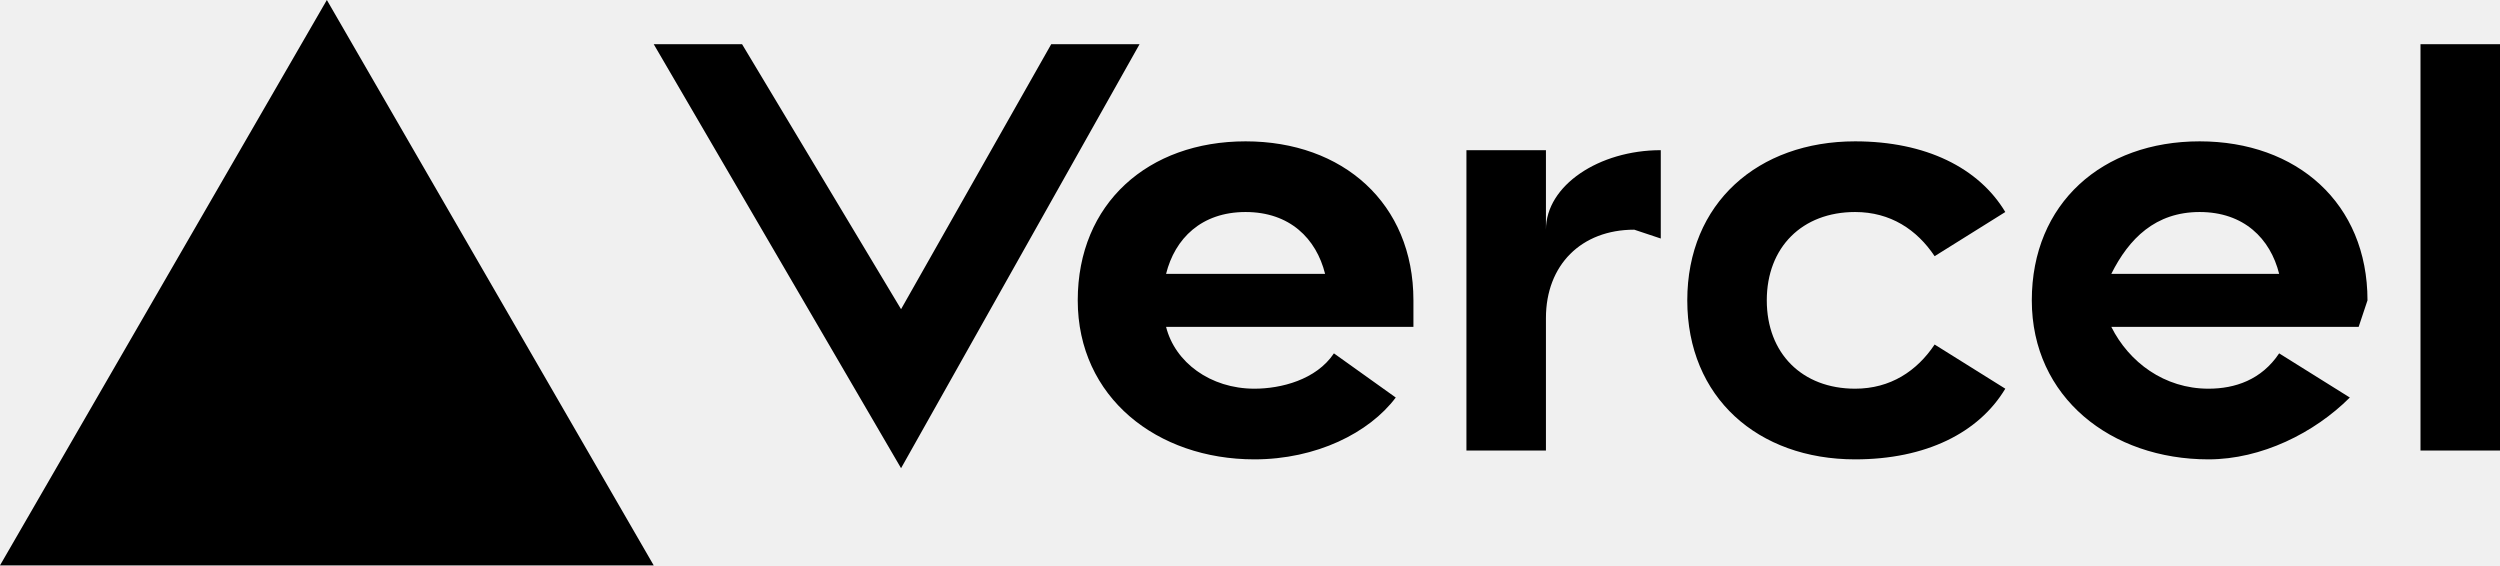
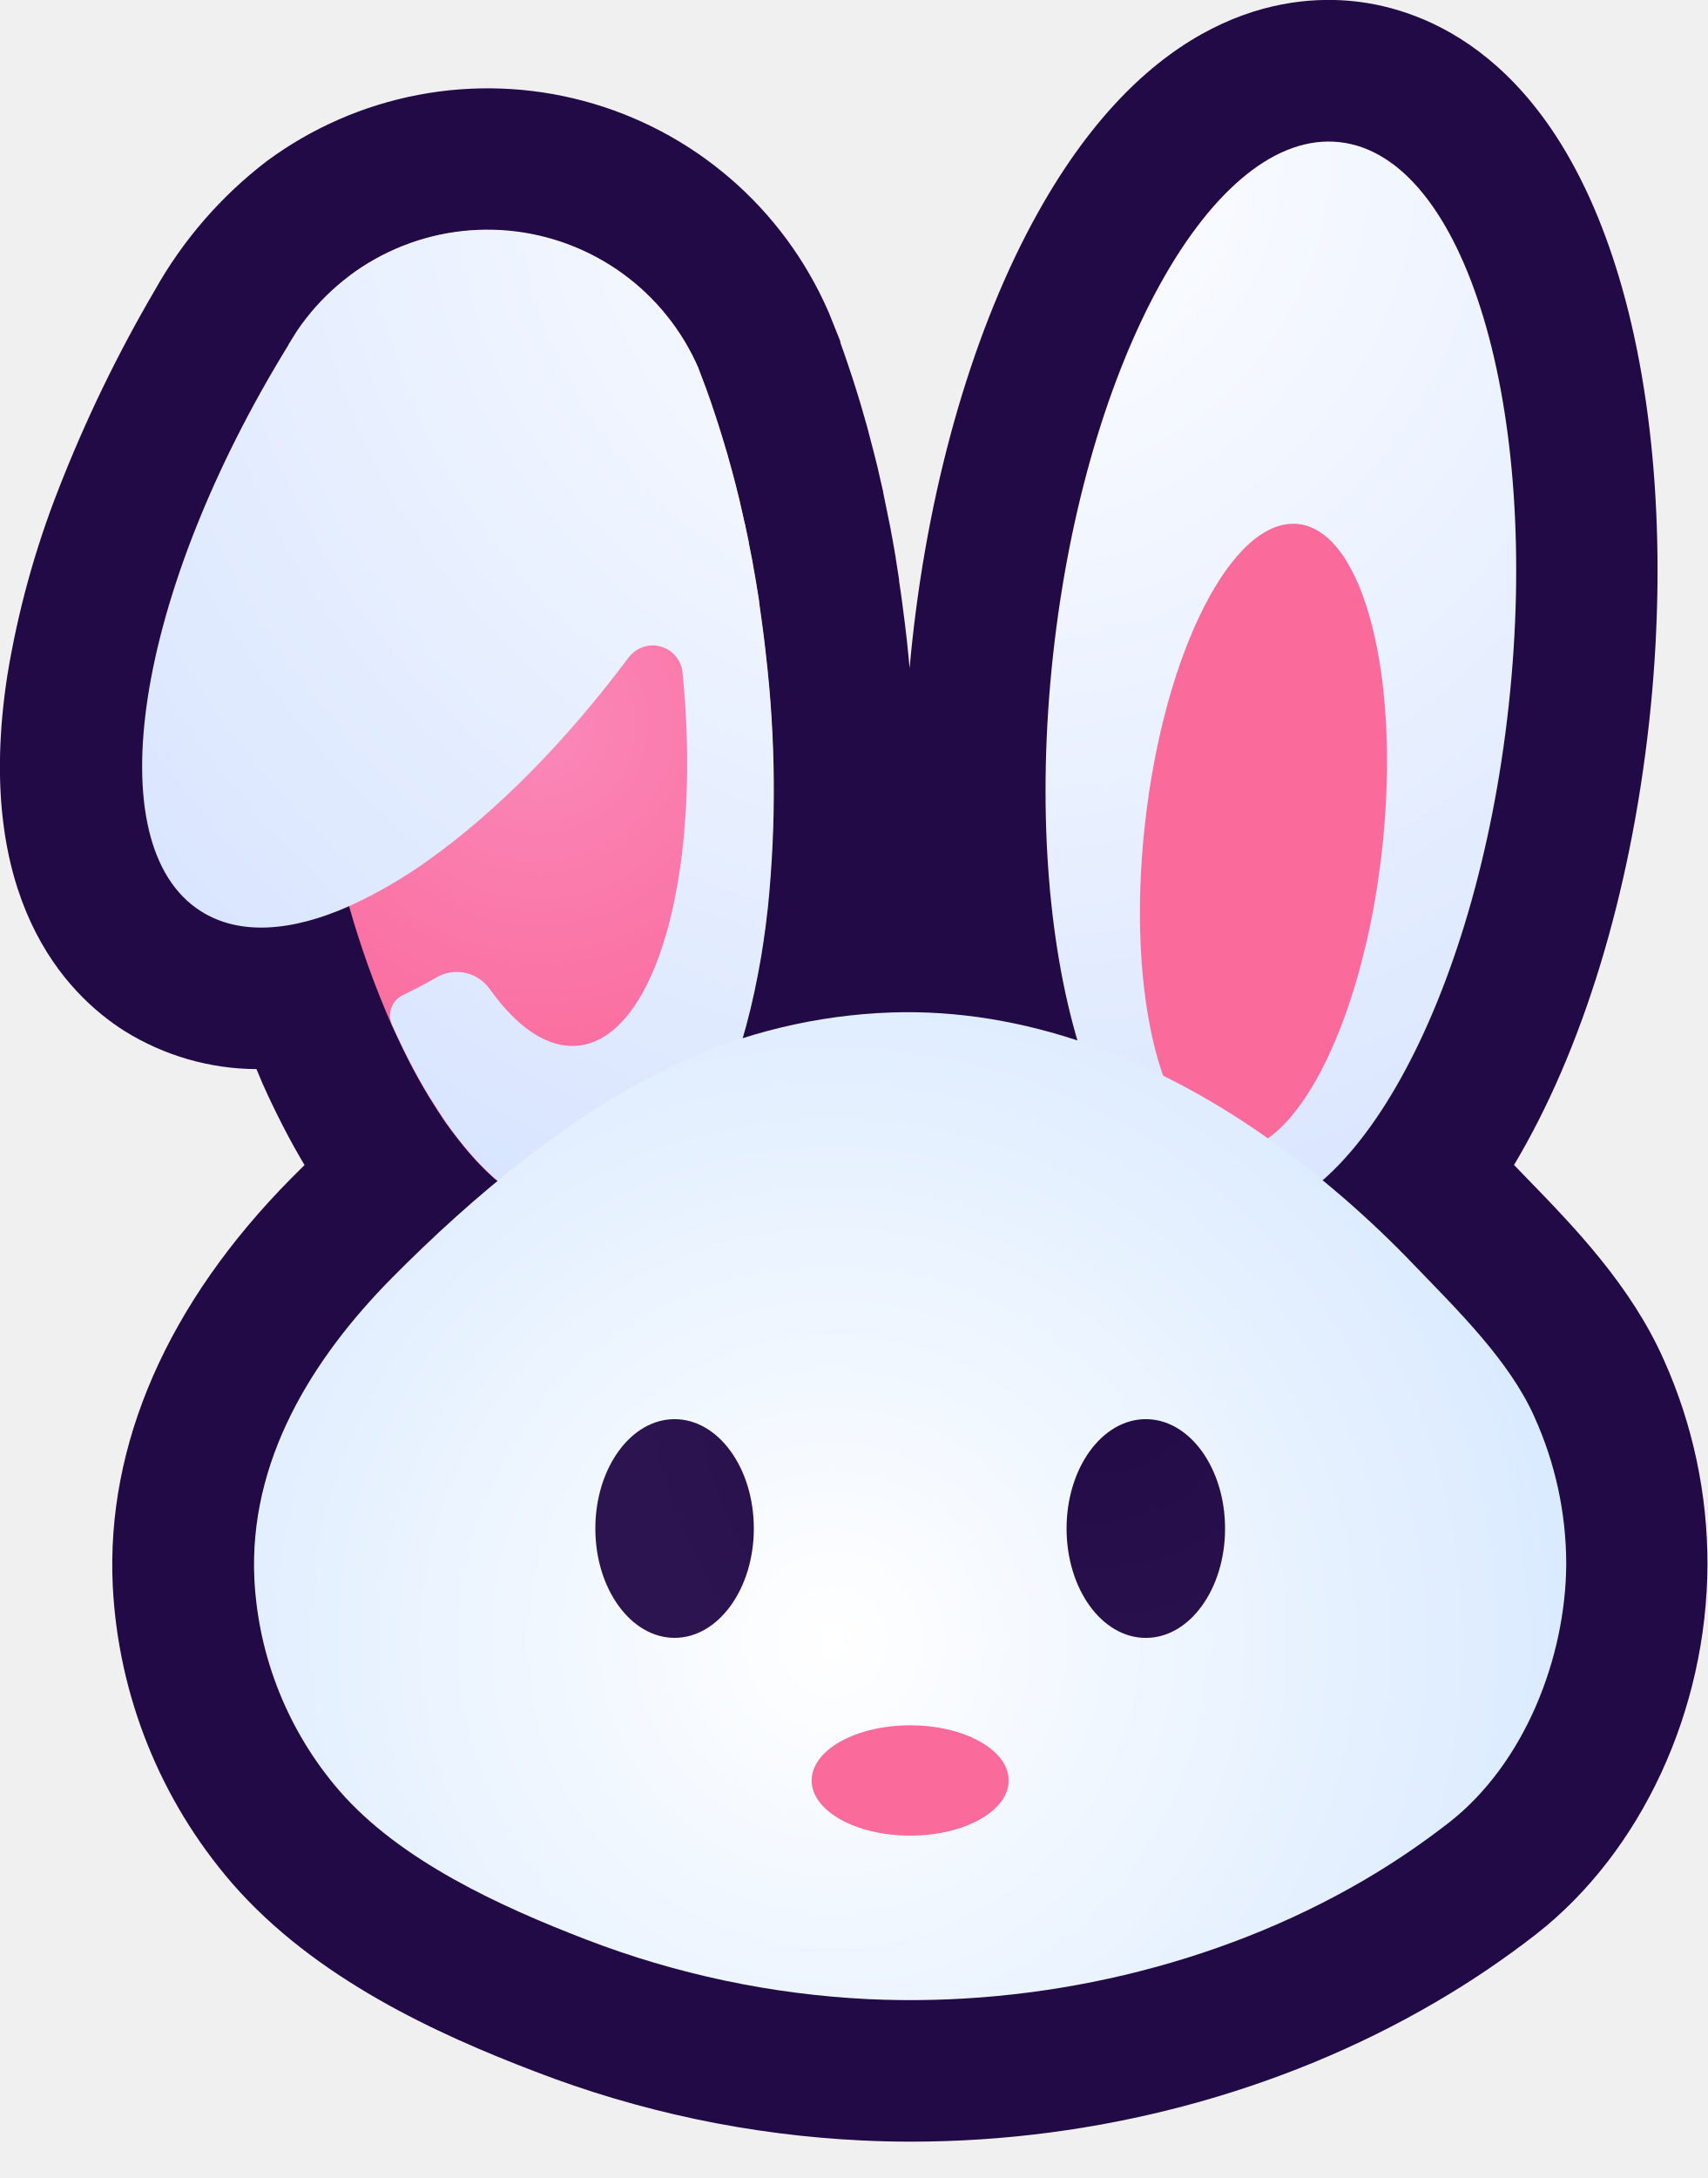
- <svg xmlns="http://www.w3.org/2000/svg" fill="none" viewBox="0 0 283 64">
-   <path fill="black" d="M141 16c-11 0-19 7-19 18s9 18 20 18c7 0 13-3 16-7l-7-5c-2 3-6 4-9 4-5 0-9-3-10-7h28v-3c0-11-8-18-19-18zm-9 15c1-4 4-7 9-7s8 3 9 7h-18zm117-15c-11 0-19 7-19 18s9 18 20 18c6 0 12-3 16-7l-8-5c-2 3-5 4-8 4-5 0-9-3-11-7h28l1-3c0-11-8-18-19-18zm-10 15c2-4 5-7 10-7s8 3 9 7h-19zm-39 3c0 6 4 10 10 10 4 0 7-2 9-5l8 5c-3 5-9 8-17 8-11 0-19-7-19-18s8-18 19-18c8 0 14 3 17 8l-8 5c-2-3-5-5-9-5-6 0-10 4-10 10zm83-29v46h-9V5h9zM37 0l37 64H0L37 0zm92 5-27 48L74 5h10l18 30 17-30h10zm59 12v10l-3-1c-6 0-10 4-10 10v15h-9V17h9v9c0-5 6-9 13-9z" />
+ <svg xmlns="http://www.w3.org/2000/svg" width="40" height="51" viewBox="0 0 40 51" fill="none">
+   <g clip-path="url(#clip0_2_3)">
+     <path d="M38.972 31.847C38.201 30.104 36.865 28.726 35.79 27.619L35.534 27.354L35.461 27.279C37.052 24.618 38.184 20.967 38.63 16.872C39.042 13.072 38.789 9.38 37.915 6.474C36.353 1.284 33.368 0.21 31.727 0.031C30.085 -0.148 26.938 0.26 24.302 4.993C22.824 7.645 21.784 11.195 21.369 14.993C21.346 15.212 21.323 15.429 21.305 15.647C21.285 15.431 21.264 15.213 21.24 14.994C21.227 14.874 21.212 14.754 21.198 14.633C21.176 14.455 21.154 14.281 21.131 14.111C21.109 13.942 21.084 13.772 21.058 13.602V13.572C21.033 13.406 21.007 13.241 20.98 13.076V13.062C20.954 12.906 20.926 12.753 20.899 12.6L20.879 12.497C20.873 12.456 20.865 12.415 20.857 12.372L20.753 11.862C20.736 11.774 20.718 11.688 20.699 11.597L20.686 11.534V11.52C20.654 11.373 20.62 11.228 20.586 11.085L20.555 10.946C20.523 10.813 20.49 10.681 20.458 10.56C20.409 10.365 20.358 10.173 20.307 9.984C20.279 9.885 20.251 9.784 20.223 9.691L20.17 9.506C20.141 9.408 20.11 9.31 20.081 9.213C20.052 9.116 20.015 9.002 19.982 8.899C19.949 8.795 19.917 8.697 19.882 8.598C19.819 8.404 19.75 8.211 19.682 8.02V7.993L19.444 7.398C19.434 7.373 19.424 7.349 19.415 7.326L19.399 7.289C18.875 6.091 18.089 5.026 17.097 4.173C16.106 3.32 14.935 2.702 13.671 2.364C12.408 2.026 11.085 1.977 9.8 2.221C8.515 2.465 7.302 2.995 6.25 3.772C5.174 4.595 4.278 5.629 3.617 6.812C2.75 8.293 2.001 9.841 1.377 11.44C0.823 12.847 0.42 14.309 0.174 15.802C-0.637 21.034 1.545 23.274 2.918 24.143C3.846 24.72 4.915 25.029 6.007 25.034C6.052 25.142 6.099 25.248 6.14 25.352C6.23 25.554 6.308 25.722 6.386 25.883L6.481 26.078C6.653 26.427 6.841 26.782 7.044 27.13L7.055 27.149C7.081 27.195 7.108 27.239 7.133 27.281C7.028 27.383 6.925 27.487 6.821 27.591C3.927 30.516 2.481 33.822 2.641 37.137C2.77 39.703 3.754 42.153 5.435 44.097C7.379 46.333 10.246 47.633 12.53 48.506C14.979 49.451 17.563 49.996 20.185 50.121C20.569 50.14 20.954 50.149 21.338 50.149C25.673 50.149 29.998 49.005 33.629 46.88C34.448 46.402 35.234 45.871 35.982 45.289C38.444 43.362 39.983 40.047 39.992 36.629C39.994 34.981 39.647 33.351 38.972 31.847Z" fill="#210A46" />
+     <path d="M17.976 21.23C17.958 21.385 17.941 21.541 17.921 21.693C17.891 21.921 17.858 22.146 17.822 22.368C17.797 22.515 17.77 22.659 17.744 22.803C17.642 23.349 17.511 23.889 17.354 24.421C17.297 24.61 17.237 24.794 17.176 24.973C17.135 25.091 17.09 25.207 17.044 25.322C17.001 25.436 16.955 25.547 16.911 25.656C16.867 25.764 16.816 25.87 16.768 25.974C16.744 26.025 16.719 26.077 16.694 26.128C16.642 26.228 16.591 26.326 16.538 26.422C16.488 26.517 16.434 26.61 16.379 26.7C16.325 26.79 16.268 26.877 16.211 26.965C16.105 27.127 15.99 27.282 15.865 27.429C15.801 27.501 15.742 27.562 15.678 27.634C15.616 27.697 15.546 27.766 15.486 27.819C15.421 27.878 15.353 27.933 15.288 27.985C14.915 28.289 14.462 28.481 13.984 28.539C13.808 28.559 13.63 28.559 13.454 28.539C13.424 28.539 13.393 28.531 13.362 28.526C13.332 28.52 13.304 28.518 13.276 28.511C13.265 28.511 13.254 28.508 13.244 28.505C13.208 28.498 13.171 28.49 13.137 28.481C13.12 28.478 13.104 28.474 13.088 28.469C13.06 28.461 13.028 28.453 12.999 28.442C12.97 28.432 12.947 28.428 12.922 28.418C12.897 28.409 12.838 28.391 12.797 28.373C12.756 28.356 12.703 28.336 12.655 28.315L12.621 28.298C12.579 28.279 12.537 28.259 12.495 28.237C12.489 28.235 12.484 28.233 12.479 28.229C12.441 28.21 12.401 28.189 12.364 28.166C12.344 28.157 12.326 28.147 12.308 28.135C12.274 28.115 12.236 28.094 12.202 28.071C12.148 28.035 12.091 27.998 12.034 27.958C11.977 27.919 11.934 27.888 11.885 27.85L11.768 27.758C11.746 27.74 11.722 27.721 11.701 27.7C11.68 27.679 11.627 27.637 11.588 27.604C11.55 27.571 11.489 27.514 11.441 27.472L11.347 27.38C11.314 27.349 11.281 27.315 11.249 27.281C11.217 27.247 11.182 27.212 11.149 27.176L11.006 27.016C10.911 26.907 10.817 26.792 10.724 26.671C10.675 26.609 10.626 26.545 10.577 26.479L10.444 26.297C10.399 26.232 10.353 26.165 10.312 26.098C10.27 26.032 10.221 25.966 10.179 25.893C10.09 25.76 10.005 25.617 9.922 25.473C9.765 25.207 9.61 24.917 9.464 24.617C9.435 24.561 9.409 24.503 9.381 24.445C9.309 24.301 9.248 24.154 9.175 24.002C8.778 23.099 8.444 22.168 8.176 21.218C7.743 19.679 7.44 18.106 7.27 16.516C6.834 12.523 7.235 8.877 8.209 6.44C8.86 5.959 9.612 5.631 10.407 5.481C11.203 5.33 12.022 5.36 12.804 5.57C13.586 5.779 14.311 6.162 14.925 6.689C15.539 7.217 16.026 7.877 16.35 8.619C16.353 8.628 16.356 8.637 16.361 8.645C16.416 8.788 16.471 8.934 16.527 9.083C16.598 9.278 16.667 9.476 16.733 9.677C16.76 9.756 16.786 9.837 16.812 9.918C16.837 9.999 16.874 10.109 16.902 10.204C16.93 10.3 16.952 10.367 16.976 10.449C16.993 10.508 17.011 10.566 17.029 10.626C17.052 10.708 17.075 10.791 17.098 10.875C17.147 11.046 17.191 11.22 17.237 11.396C17.265 11.509 17.294 11.623 17.322 11.738C17.33 11.775 17.338 11.814 17.347 11.852C17.38 11.985 17.412 12.127 17.441 12.266C17.441 12.282 17.448 12.297 17.453 12.313C17.48 12.446 17.506 12.572 17.535 12.703C17.535 12.703 17.535 12.715 17.535 12.72C17.562 12.853 17.588 12.986 17.614 13.118C17.614 13.145 17.624 13.172 17.628 13.199C17.653 13.338 17.679 13.479 17.703 13.621C17.726 13.762 17.753 13.93 17.777 14.085C17.776 14.093 17.776 14.101 17.777 14.11C17.798 14.258 17.82 14.407 17.839 14.556C17.858 14.706 17.881 14.872 17.901 15.033C17.913 15.141 17.928 15.25 17.939 15.36C18.162 17.31 18.174 19.278 17.976 21.23Z" fill="url(#paint0_radial_2_3)" />
+     <path d="M35.337 16.515C34.58 23.477 31.578 28.861 28.629 28.54C25.681 28.22 23.906 22.309 24.663 15.353C25.42 8.397 28.424 3.007 31.371 3.328C34.318 3.648 36.096 9.553 35.337 16.515ZM17.942 15.353C17.932 15.243 17.917 15.135 17.905 15.026C17.886 14.866 17.866 14.708 17.843 14.55C17.82 14.392 17.802 14.252 17.781 14.103C17.78 14.095 17.78 14.086 17.781 14.078C17.757 13.923 17.732 13.768 17.706 13.614C17.681 13.46 17.657 13.332 17.632 13.192C17.632 13.166 17.623 13.138 17.618 13.111C17.593 12.979 17.566 12.846 17.539 12.714C17.539 12.714 17.539 12.702 17.539 12.697C17.51 12.564 17.484 12.431 17.457 12.307C17.457 12.291 17.457 12.275 17.445 12.259C17.416 12.127 17.384 11.982 17.351 11.845C17.342 11.807 17.334 11.768 17.326 11.731C17.298 11.616 17.269 11.502 17.241 11.389C17.195 11.213 17.151 11.039 17.102 10.868C17.079 10.785 17.056 10.701 17.033 10.619C17.015 10.559 16.997 10.501 16.98 10.443C16.956 10.361 16.931 10.278 16.906 10.198C16.881 10.117 16.846 10.005 16.816 9.911C16.785 9.817 16.764 9.749 16.737 9.67C16.671 9.468 16.602 9.27 16.531 9.076C16.475 8.928 16.421 8.782 16.365 8.638C16.365 8.636 16.365 8.633 16.365 8.631C16.362 8.625 16.359 8.618 16.357 8.612C15.971 7.727 15.355 6.962 14.572 6.397C13.79 5.832 12.87 5.488 11.908 5.4C10.947 5.312 9.98 5.485 9.108 5.899C8.236 6.313 7.492 6.954 6.952 7.754C6.885 7.86 6.82 7.968 6.753 8.074C6.753 8.076 6.753 8.079 6.753 8.082C3.174 13.895 2.246 19.783 4.708 21.339C5.603 21.905 6.821 21.823 8.189 21.214C8.846 20.913 9.472 20.548 10.057 20.125C11.607 19.02 13.239 17.386 14.741 15.371L14.724 15.397C14.789 15.309 14.873 15.237 14.971 15.188C15.069 15.139 15.177 15.113 15.287 15.113C15.455 15.114 15.617 15.174 15.745 15.283C15.872 15.393 15.956 15.544 15.982 15.71C16.048 16.348 16.084 16.972 16.092 17.574C16.15 21.373 15.131 24.313 13.55 24.484C12.838 24.562 12.117 24.066 11.469 23.158C11.333 22.966 11.131 22.832 10.902 22.781C10.673 22.73 10.433 22.767 10.229 22.884C9.964 23.037 9.699 23.174 9.447 23.296C9.319 23.354 9.22 23.46 9.17 23.591C9.12 23.722 9.125 23.868 9.182 23.996C9.25 24.147 9.315 24.294 9.388 24.439C9.415 24.497 9.442 24.554 9.471 24.611C9.617 24.91 9.772 25.196 9.928 25.466C10.012 25.61 10.097 25.751 10.186 25.886C10.228 25.956 10.274 26.019 10.318 26.092C10.362 26.165 10.41 26.224 10.451 26.291L10.583 26.472C10.632 26.538 10.681 26.605 10.73 26.665C10.823 26.785 10.917 26.899 11.013 27.009L11.156 27.17C11.189 27.205 11.222 27.241 11.255 27.274C11.289 27.308 11.32 27.342 11.354 27.374L11.448 27.465C11.495 27.512 11.544 27.558 11.595 27.598C11.645 27.638 11.669 27.663 11.708 27.693C11.746 27.724 11.753 27.733 11.775 27.752L11.892 27.843C11.941 27.881 11.991 27.917 12.04 27.952C12.089 27.986 12.154 28.029 12.209 28.064C12.243 28.087 12.28 28.108 12.315 28.128C12.332 28.14 12.351 28.151 12.37 28.16C12.408 28.182 12.447 28.204 12.486 28.222C12.49 28.226 12.496 28.229 12.502 28.23C12.544 28.253 12.585 28.273 12.628 28.291L12.662 28.308C12.71 28.33 12.756 28.349 12.804 28.367C12.852 28.384 12.886 28.398 12.928 28.412C12.971 28.425 12.98 28.429 13.005 28.436C13.031 28.442 13.066 28.454 13.094 28.462C13.11 28.468 13.127 28.471 13.143 28.474C13.178 28.483 13.215 28.491 13.251 28.498C13.261 28.502 13.272 28.504 13.283 28.505C13.31 28.511 13.341 28.515 13.369 28.519C13.396 28.523 13.431 28.53 13.46 28.532C13.636 28.553 13.814 28.553 13.991 28.532C14.469 28.475 14.921 28.282 15.295 27.978C15.363 27.927 15.428 27.872 15.492 27.813C15.557 27.753 15.625 27.691 15.685 27.627C15.748 27.562 15.817 27.494 15.872 27.423C15.999 27.274 16.116 27.118 16.224 26.955C16.281 26.871 16.337 26.785 16.393 26.69C16.448 26.594 16.501 26.507 16.552 26.411C16.602 26.316 16.658 26.218 16.707 26.117C16.732 26.067 16.757 26.015 16.781 25.963C16.829 25.86 16.877 25.754 16.924 25.645C16.969 25.536 17.016 25.425 17.057 25.311C17.103 25.197 17.146 25.081 17.189 24.962C17.25 24.785 17.31 24.6 17.367 24.411C17.525 23.878 17.655 23.338 17.757 22.792C17.783 22.649 17.811 22.504 17.835 22.357C17.871 22.136 17.904 21.91 17.934 21.682C17.954 21.53 17.972 21.376 17.989 21.22C18.184 19.268 18.169 17.301 17.942 15.353Z" fill="url(#paint1_radial_2_3)" />
+     <path d="M32.369 19.91C32.819 15.861 31.941 12.441 30.408 12.271C28.875 12.101 27.267 15.244 26.817 19.293C26.367 23.341 27.246 26.761 28.779 26.931C30.312 27.102 31.919 23.958 32.369 19.91Z" fill="url(#paint2_radial_2_3)" />
+     <path d="M31.956 44.021C28.486 46.051 24.307 46.998 20.342 46.812C18.074 46.702 15.839 46.23 13.72 45.413C11.731 44.647 9.369 43.573 7.946 41.929C6.751 40.546 6.051 38.804 5.958 36.979C5.825 34.213 7.301 31.822 9.183 29.92C11.066 28.019 13.426 26.033 15.874 24.901C17.444 24.175 19.143 23.769 20.872 23.708C24.01 23.601 27.015 24.793 29.561 26.561C30.856 27.471 32.059 28.507 33.151 29.653C34.144 30.684 35.36 31.871 35.942 33.186C36.429 34.264 36.682 35.433 36.684 36.617C36.675 38.816 35.709 41.293 33.943 42.673C33.311 43.166 32.647 43.616 31.956 44.021Z" fill="url(#paint3_radial_2_3)" />
+     <path d="M21.318 42.983C22.592 42.983 23.625 42.405 23.625 41.692C23.625 40.978 22.592 40.4 21.318 40.4C20.044 40.4 19.011 40.978 19.011 41.692C19.011 42.405 20.044 42.983 21.318 42.983Z" fill="url(#paint4_radial_2_3)" />
+     <path d="M17.656 35.792C17.656 37.205 16.823 38.352 15.8 38.352C14.777 38.352 13.944 37.205 13.944 35.792C13.944 34.379 14.775 33.231 15.8 33.231C16.825 33.231 17.656 34.376 17.656 35.792ZM26.837 33.231C25.811 33.231 24.981 34.378 24.981 35.792C24.981 37.207 25.808 38.353 26.837 38.353C27.866 38.353 28.693 37.207 28.693 35.793C28.693 34.38 27.863 33.231 26.837 33.231Z" fill="url(#paint5_radial_2_3)" />
+   </g>
+   <defs>
+     <radialGradient id="paint0_radial_2_3" cx="0" cy="0" r="1" gradientUnits="userSpaceOnUse" gradientTransform="translate(12.6051 16.9667) scale(9.07331 9.07331)">
+       <stop stop-color="#FA88B9" />
+       <stop offset="1" stop-color="#FA6A9B" />
+     </radialGradient>
+     <radialGradient id="paint1_radial_2_3" cx="0" cy="0" r="1" gradientUnits="userSpaceOnUse" gradientTransform="translate(23.4204 3.5848) scale(38.1228 38.1228)">
+       <stop stop-color="white" />
+       <stop offset="1" stop-color="#C8DAFF" />
+     </radialGradient>
+     <radialGradient id="paint2_radial_2_3" cx="0" cy="0" r="1" gradientUnits="userSpaceOnUse" gradientTransform="translate(6433.79 1415.78) rotate(0.130189) scale(1334.48 505.36)">
+       <stop stop-color="#FA88B9" />
+       <stop offset="1" stop-color="#FA6A9B" />
+     </radialGradient>
+     <radialGradient id="paint3_radial_2_3" cx="0" cy="0" r="1" gradientUnits="userSpaceOnUse" gradientTransform="translate(19.5002 38.4502) scale(19.4379 19.4379)">
+       <stop stop-color="white" />
+       <stop offset="1" stop-color="#D6E8FF" />
+     </radialGradient>
+     <radialGradient id="paint4_radial_2_3" cx="0" cy="0" r="1" gradientUnits="userSpaceOnUse" gradientTransform="translate(777.709 824.301) scale(112.155 62.7813)">
+       <stop stop-color="#FA88B9" />
+       <stop offset="1" stop-color="#FA6A9B" />
+     </radialGradient>
+     <radialGradient id="paint5_radial_2_3" cx="0" cy="0" r="1" gradientUnits="userSpaceOnUse" gradientTransform="translate(25.6516 31.7712) scale(11.0115 11.0115)">
+       <stop stop-color="#210A46" />
+       <stop offset="1" stop-color="#2B1450" />
+     </radialGradient>
+     <clipPath id="clip0_2_3">
+       <rect width="40" height="50.148" fill="white" />
+     </clipPath>
+   </defs>
</svg>
